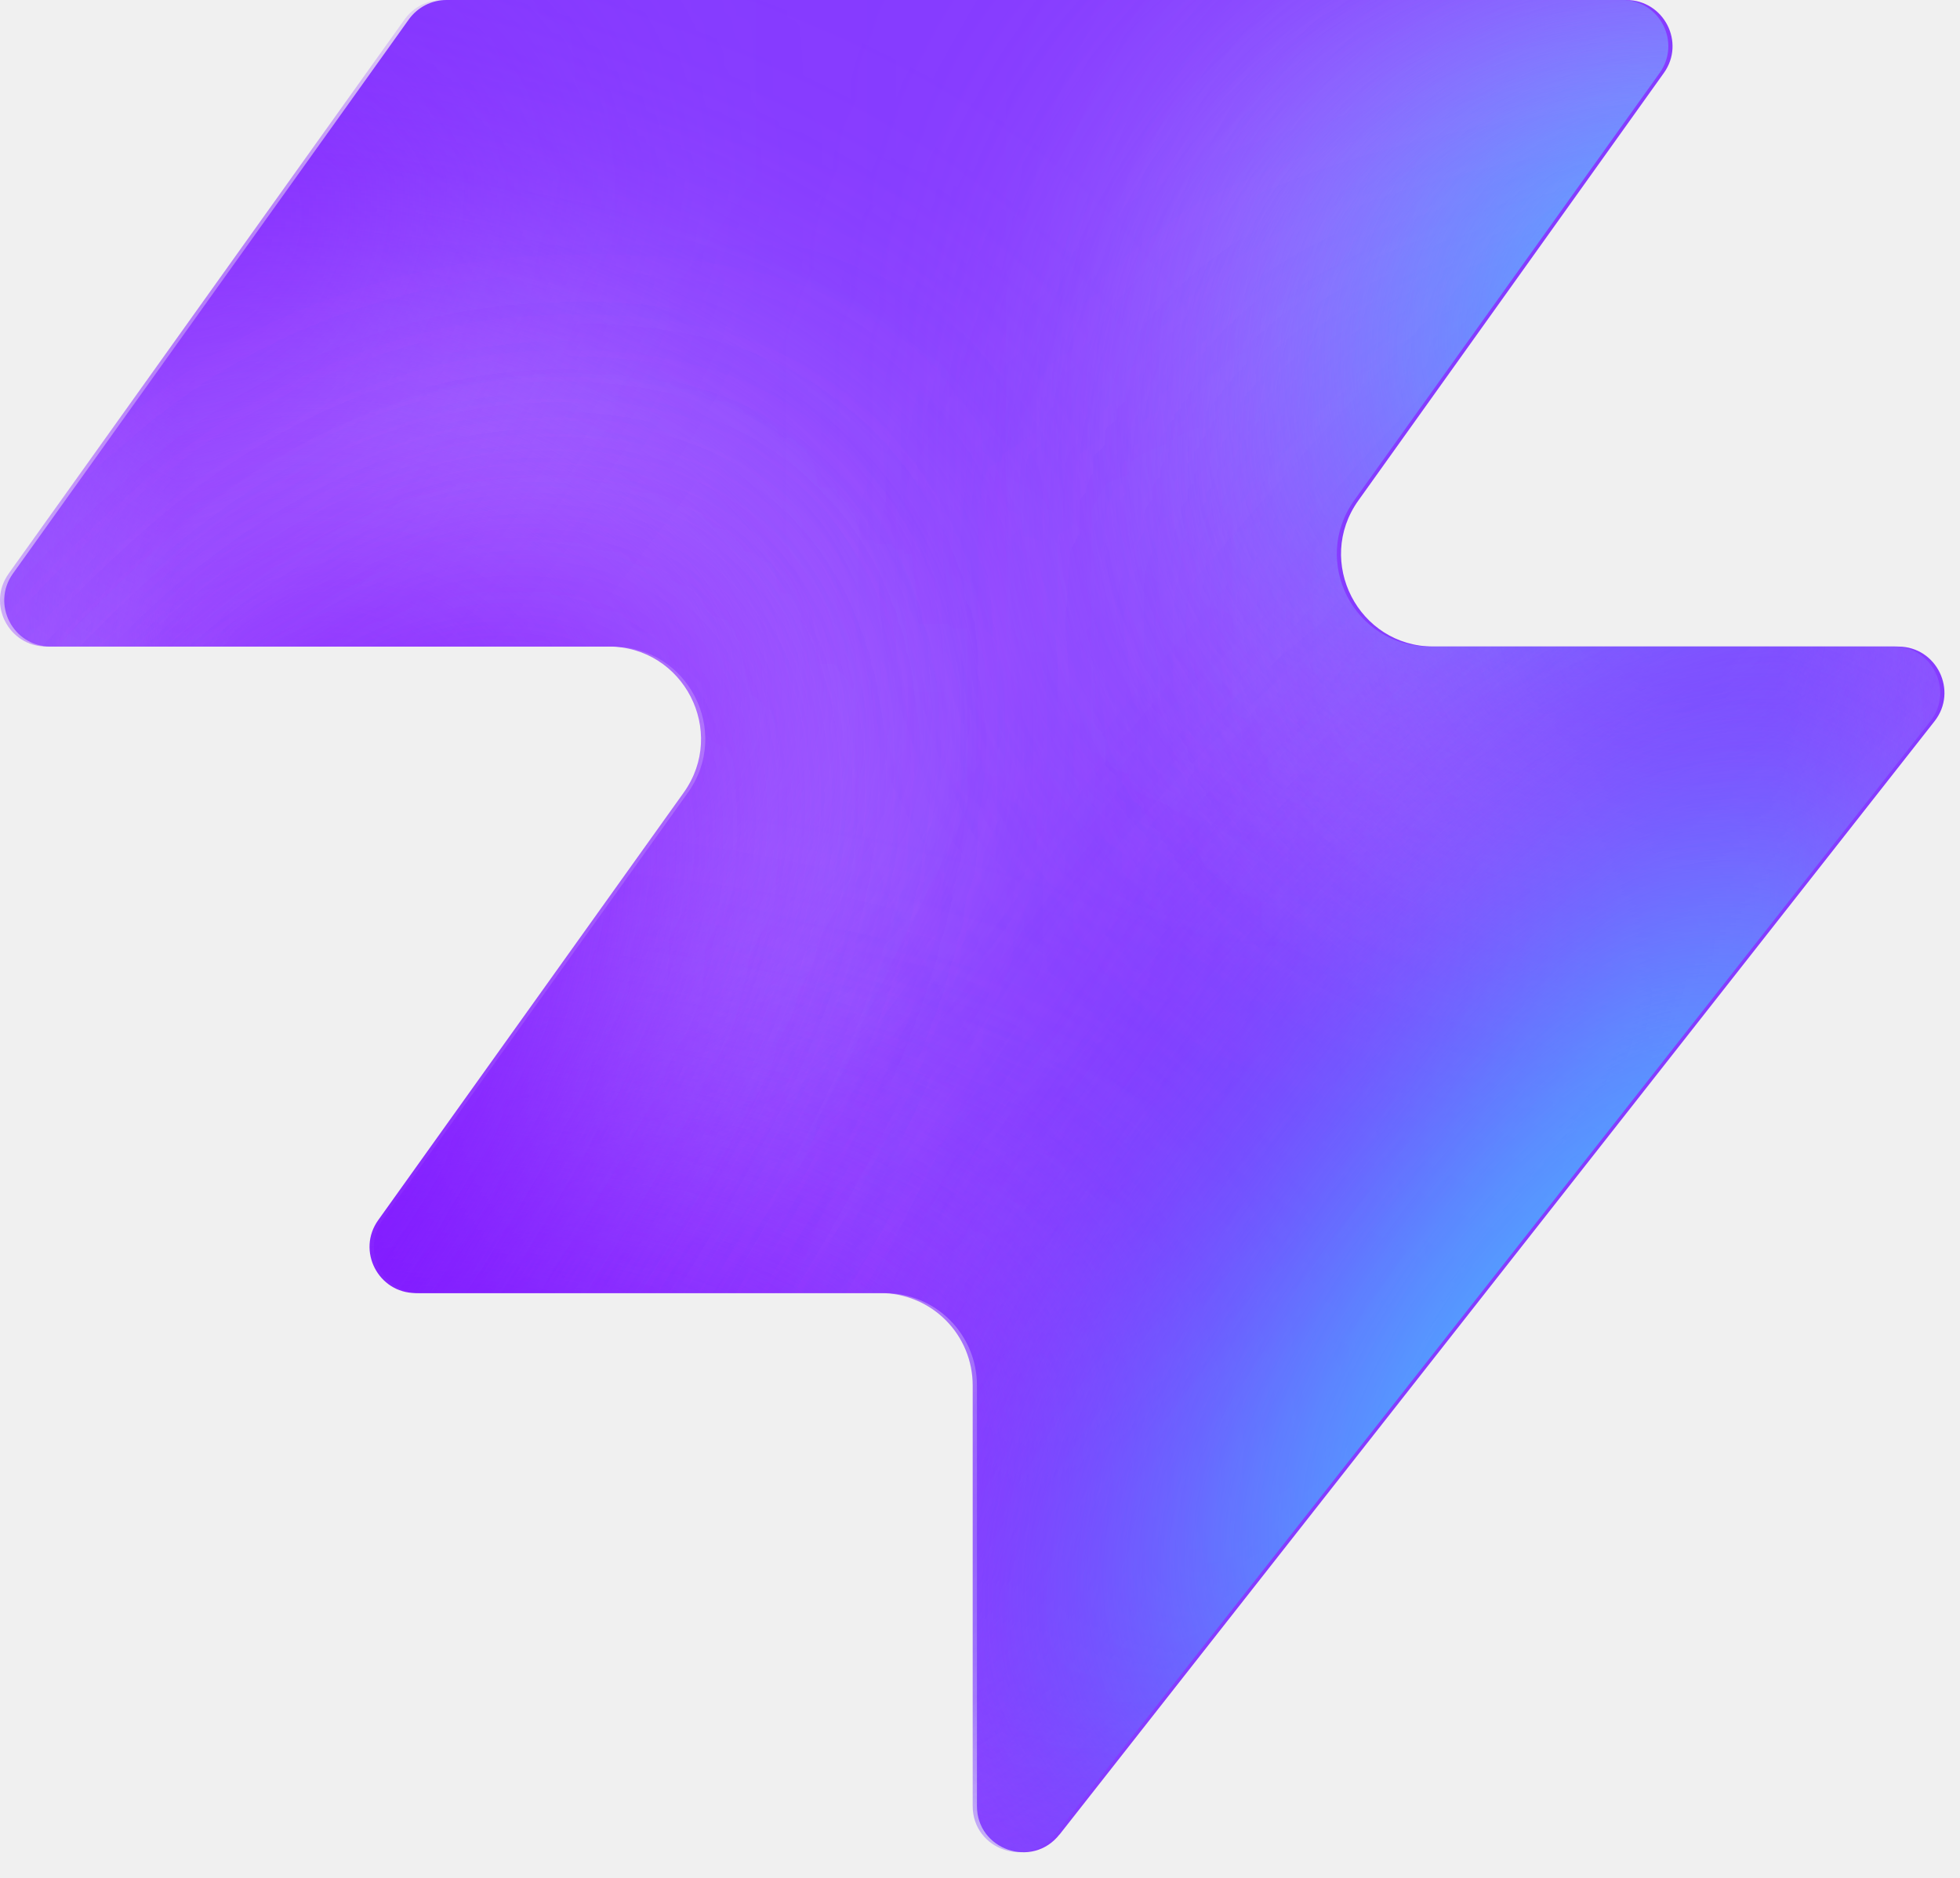
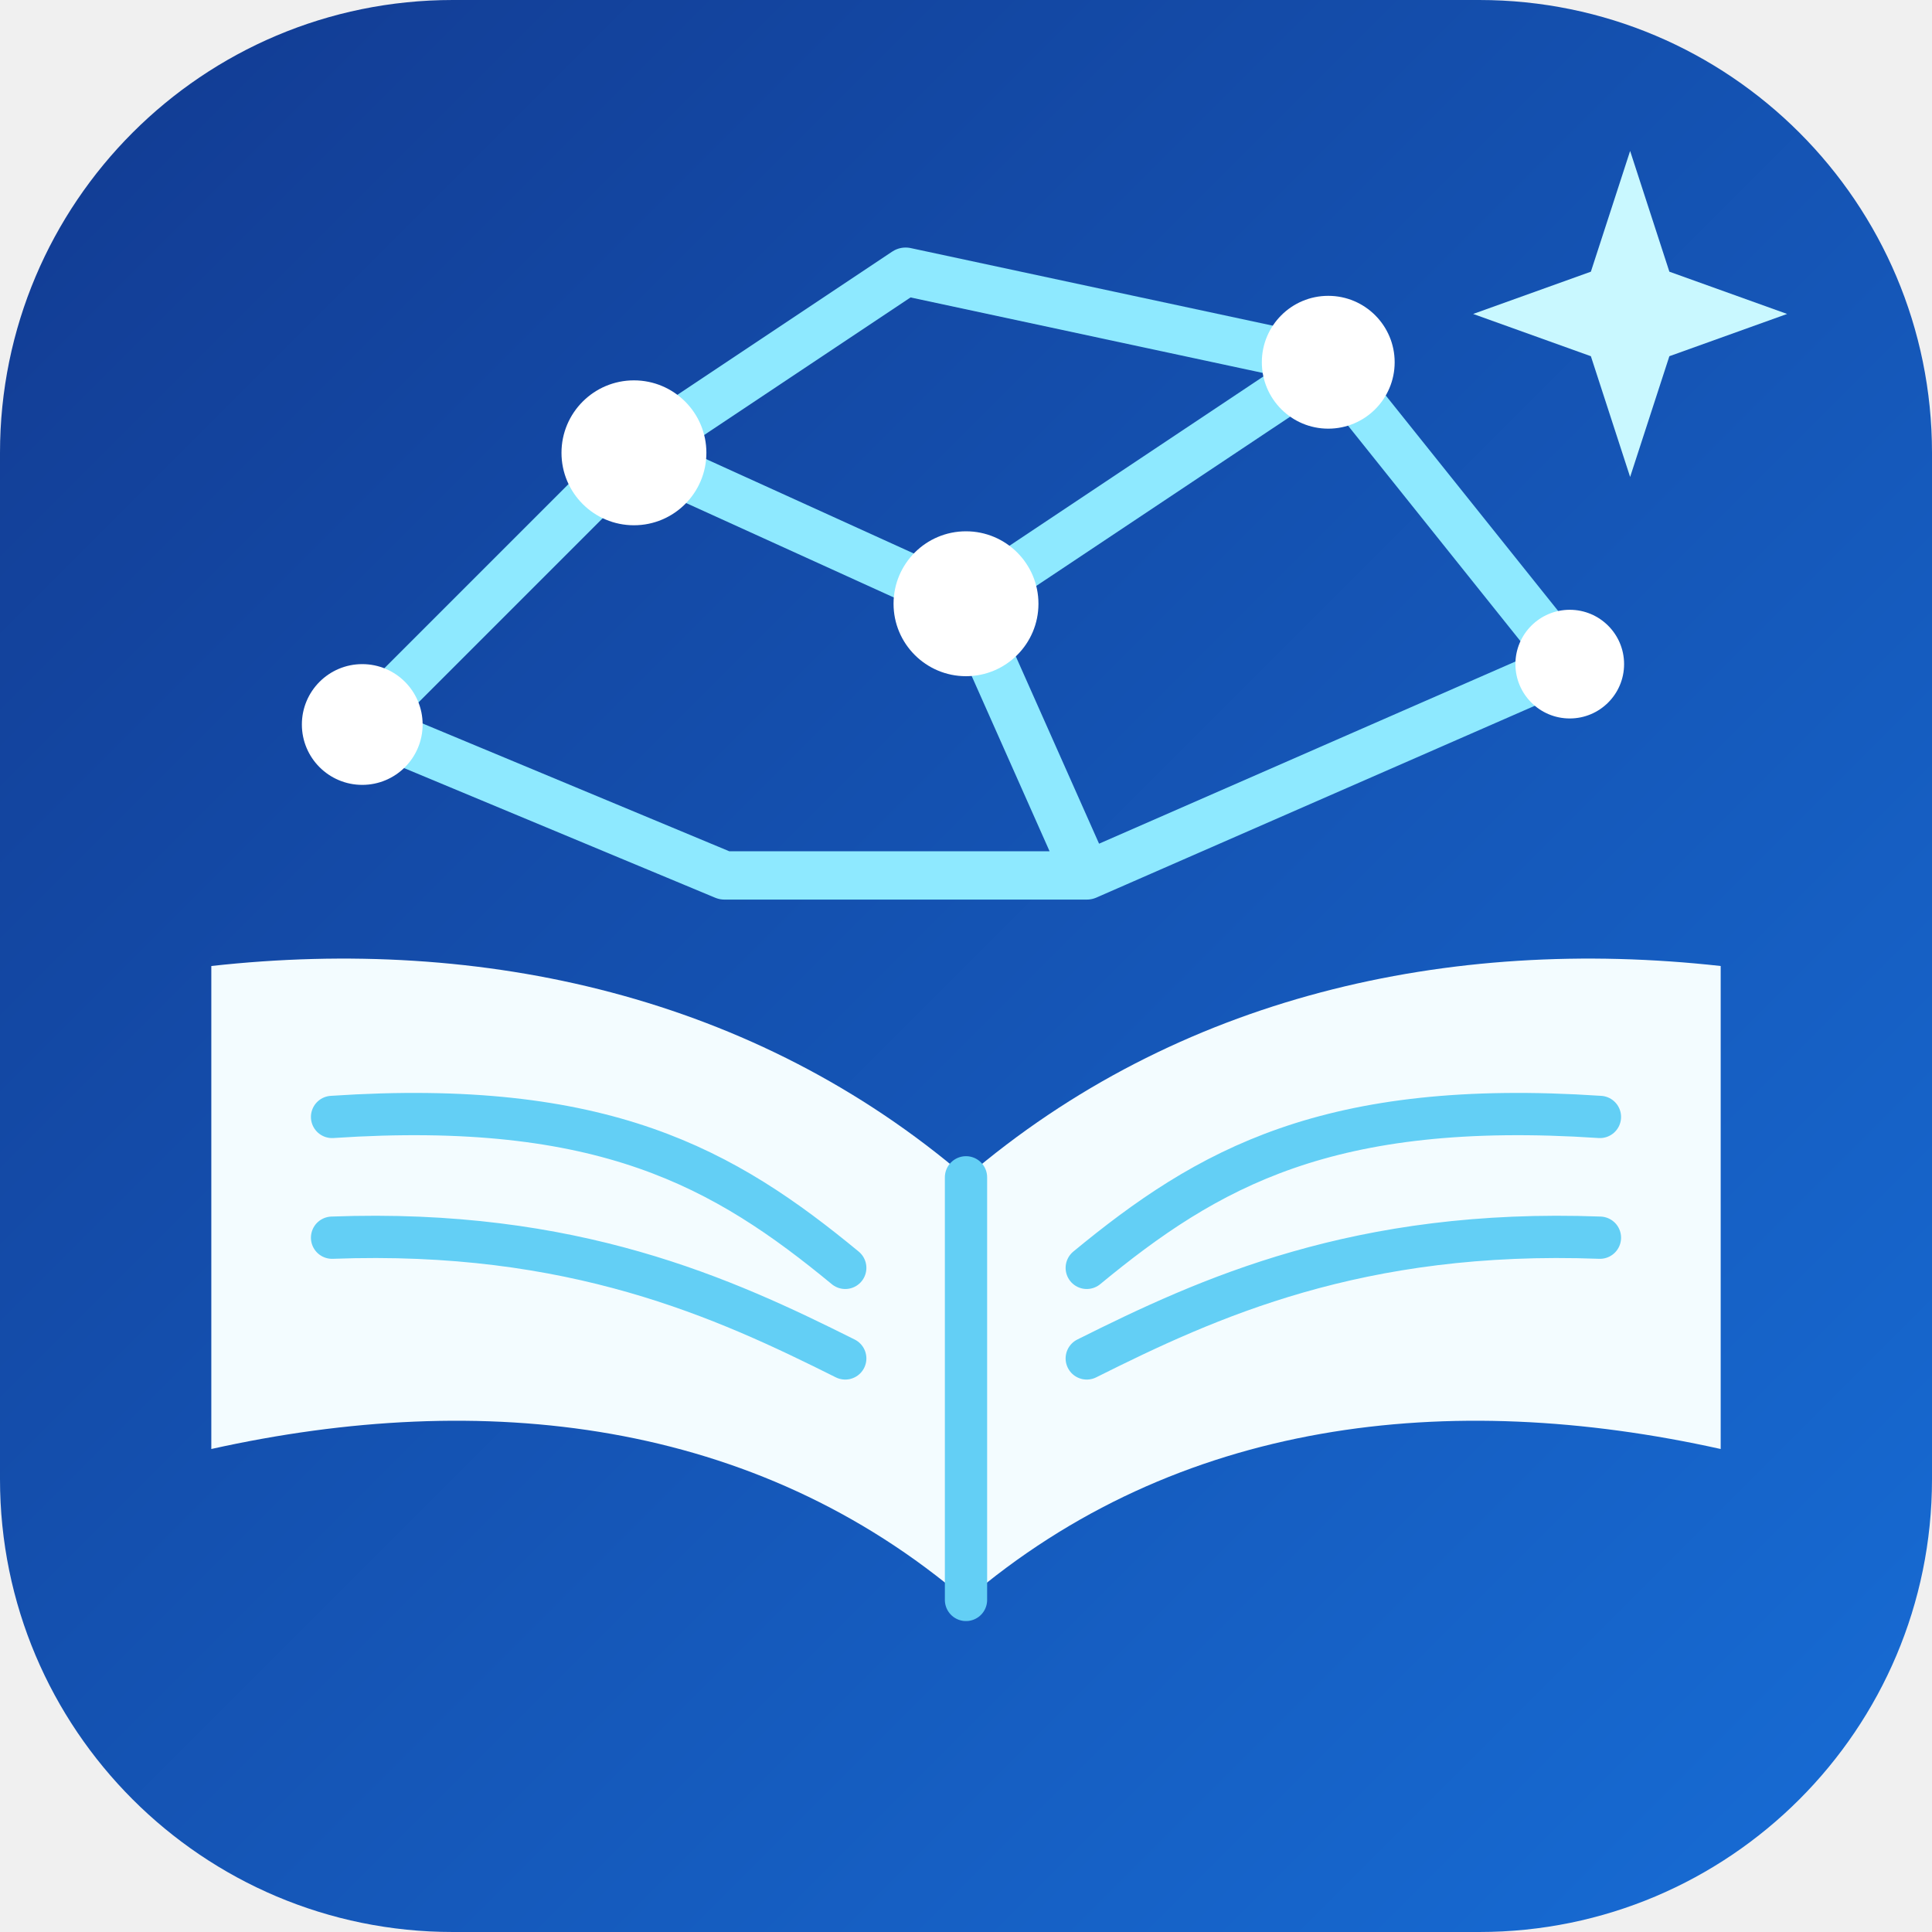
- <svg xmlns="http://www.w3.org/2000/svg" width="48" height="46" fill="none" viewBox="0 0 48 46">
-   <path fill="#863bff" d="M25.946 44.938c-.664.845-2.021.375-2.021-.698V33.937a2.26 2.26 0 0 0-2.262-2.262H10.287c-.92 0-1.456-1.04-.92-1.788l7.48-10.471c1.07-1.497 0-3.578-1.842-3.578H1.237c-.92 0-1.456-1.04-.92-1.788L10.013.474c.214-.297.556-.474.92-.474h28.894c.92 0 1.456 1.04.92 1.788l-7.48 10.471c-1.07 1.498 0 3.579 1.842 3.579h11.377c.943 0 1.473 1.088.89 1.83L25.947 44.94z" style="fill:#863bff;fill:color(display-p3 .525 .23 1);fill-opacity:1" />
-   <mask id="a" width="48" height="46" x="0" y="0" maskUnits="userSpaceOnUse" style="mask-type:alpha">
-     <path fill="#000" d="M25.842 44.938c-.664.844-2.021.375-2.021-.698V33.937a2.26 2.26 0 0 0-2.262-2.262H10.183c-.92 0-1.456-1.04-.92-1.788l7.48-10.471c1.07-1.498 0-3.579-1.842-3.579H1.133c-.92 0-1.456-1.04-.92-1.787L9.91.473c.214-.297.556-.474.92-.474h28.894c.92 0 1.456 1.04.92 1.788l-7.48 10.471c-1.07 1.498 0 3.578 1.842 3.578h11.377c.943 0 1.473 1.088.89 1.832L25.843 44.94z" style="fill:#000;fill-opacity:1" />
-   </mask>
-   <g mask="url(#a)">
-     <g filter="url(#b)">
-       <ellipse cx="5.508" cy="14.704" fill="#ede6ff" rx="5.508" ry="14.704" style="fill:#ede6ff;fill:color(display-p3 .927 .903 1);fill-opacity:1" transform="matrix(.00324 1 1 -.00324 -4.47 31.516)" />
-     </g>
-     <g filter="url(#c)">
-       <ellipse cx="10.399" cy="29.851" fill="#ede6ff" rx="10.399" ry="29.851" style="fill:#ede6ff;fill:color(display-p3 .927 .903 1);fill-opacity:1" transform="matrix(.00324 1 1 -.00324 -39.328 7.883)" />
-     </g>
-     <g filter="url(#d)">
-       <ellipse cx="5.508" cy="30.487" fill="#7e14ff" rx="5.508" ry="30.487" style="fill:#7e14ff;fill:color(display-p3 .492 .077 1);fill-opacity:1" transform="rotate(89.814 -25.913 -14.639)scale(1 -1)" />
-     </g>
-     <g filter="url(#e)">
-       <ellipse cx="5.508" cy="30.599" fill="#7e14ff" rx="5.508" ry="30.599" style="fill:#7e14ff;fill:color(display-p3 .492 .077 1);fill-opacity:1" transform="rotate(89.814 -32.644 -3.334)scale(1 -1)" />
-     </g>
-     <g filter="url(#f)">
-       <ellipse cx="5.508" cy="30.599" fill="#7e14ff" rx="5.508" ry="30.599" style="fill:#7e14ff;fill:color(display-p3 .492 .077 1);fill-opacity:1" transform="matrix(.00324 1 1 -.00324 -34.34 30.47)" />
-     </g>
-     <g filter="url(#g)">
-       <ellipse cx="14.072" cy="22.078" fill="#ede6ff" rx="14.072" ry="22.078" style="fill:#ede6ff;fill:color(display-p3 .927 .903 1);fill-opacity:1" transform="rotate(93.35 24.506 48.493)scale(-1 1)" />
-     </g>
-     <g filter="url(#h)">
-       <ellipse cx="3.47" cy="21.501" fill="#7e14ff" rx="3.47" ry="21.501" style="fill:#7e14ff;fill:color(display-p3 .492 .077 1);fill-opacity:1" transform="rotate(89.009 28.708 47.59)scale(-1 1)" />
-     </g>
-     <g filter="url(#i)">
-       <ellipse cx="3.47" cy="21.501" fill="#7e14ff" rx="3.47" ry="21.501" style="fill:#7e14ff;fill:color(display-p3 .492 .077 1);fill-opacity:1" transform="rotate(89.009 28.708 47.59)scale(-1 1)" />
-     </g>
-     <g filter="url(#j)">
-       <ellipse cx=".387" cy="8.972" fill="#7e14ff" rx="4.407" ry="29.108" style="fill:#7e14ff;fill:color(display-p3 .492 .077 1);fill-opacity:1" transform="rotate(39.51 .387 8.972)" />
-     </g>
-     <g filter="url(#k)">
-       <ellipse cx="47.523" cy="-6.092" fill="#7e14ff" rx="4.407" ry="29.108" style="fill:#7e14ff;fill:color(display-p3 .492 .077 1);fill-opacity:1" transform="rotate(37.892 47.523 -6.092)" />
-     </g>
-     <g filter="url(#l)">
-       <ellipse cx="41.412" cy="6.333" fill="#47bfff" rx="5.971" ry="9.665" style="fill:#47bfff;fill:color(display-p3 .28 .748 1);fill-opacity:1" transform="rotate(37.892 41.412 6.333)" />
-     </g>
-     <g filter="url(#m)">
-       <ellipse cx="-1.879" cy="38.332" fill="#7e14ff" rx="4.407" ry="29.108" style="fill:#7e14ff;fill:color(display-p3 .492 .077 1);fill-opacity:1" transform="rotate(37.892 -1.88 38.332)" />
-     </g>
-     <g filter="url(#n)">
-       <ellipse cx="-1.879" cy="38.332" fill="#7e14ff" rx="4.407" ry="29.108" style="fill:#7e14ff;fill:color(display-p3 .492 .077 1);fill-opacity:1" transform="rotate(37.892 -1.88 38.332)" />
-     </g>
-     <g filter="url(#o)">
-       <ellipse cx="35.651" cy="29.907" fill="#7e14ff" rx="4.407" ry="29.108" style="fill:#7e14ff;fill:color(display-p3 .492 .077 1);fill-opacity:1" transform="rotate(37.892 35.651 29.907)" />
-     </g>
-     <g filter="url(#p)">
-       <ellipse cx="38.418" cy="32.4" fill="#47bfff" rx="5.971" ry="15.297" style="fill:#47bfff;fill:color(display-p3 .28 .748 1);fill-opacity:1" transform="rotate(37.892 38.418 32.4)" />
-     </g>
+ <svg xmlns="http://www.w3.org/2000/svg" viewBox="0 0 64 64">
+   <defs>
+     <linearGradient id="bg" x2="1" y2="1">
+       <stop stop-color="#123A91" />
+       <stop offset="1" stop-color="#176DD6" />
+     </linearGradient>
+   </defs>
+   <rect width="64" height="64" rx="15" fill="url(#bg)" />
+   <g fill="none" stroke="#8EE9FF" stroke-width="1.6" stroke-linejoin="round" stroke-linecap="round">
+     <path d="M12 24 21 15 32 20 44 12 52 22M21 15 30 9 44 12M32 20 36 29 52 22M12 24 24 29 36 29" />
  </g>
-   <defs>
-     <filter id="b" width="60.045" height="41.654" x="-19.77" y="16.149" color-interpolation-filters="sRGB" filterUnits="userSpaceOnUse">
-       <feFlood flood-opacity="0" result="BackgroundImageFix" />
-       <feBlend in="SourceGraphic" in2="BackgroundImageFix" result="shape" />
-       <feGaussianBlur result="effect1_foregroundBlur_2002_17158" stdDeviation="7.659" />
-     </filter>
-     <filter id="c" width="90.34" height="51.437" x="-54.613" y="-7.533" color-interpolation-filters="sRGB" filterUnits="userSpaceOnUse">
-       <feFlood flood-opacity="0" result="BackgroundImageFix" />
-       <feBlend in="SourceGraphic" in2="BackgroundImageFix" result="shape" />
-       <feGaussianBlur result="effect1_foregroundBlur_2002_17158" stdDeviation="7.659" />
-     </filter>
-     <filter id="d" width="79.355" height="29.4" x="-49.64" y="2.03" color-interpolation-filters="sRGB" filterUnits="userSpaceOnUse">
-       <feFlood flood-opacity="0" result="BackgroundImageFix" />
-       <feBlend in="SourceGraphic" in2="BackgroundImageFix" result="shape" />
-       <feGaussianBlur result="effect1_foregroundBlur_2002_17158" stdDeviation="4.596" />
-     </filter>
-     <filter id="e" width="79.579" height="29.4" x="-45.045" y="20.029" color-interpolation-filters="sRGB" filterUnits="userSpaceOnUse">
-       <feFlood flood-opacity="0" result="BackgroundImageFix" />
-       <feBlend in="SourceGraphic" in2="BackgroundImageFix" result="shape" />
-       <feGaussianBlur result="effect1_foregroundBlur_2002_17158" stdDeviation="4.596" />
-     </filter>
-     <filter id="f" width="79.579" height="29.4" x="-43.513" y="21.178" color-interpolation-filters="sRGB" filterUnits="userSpaceOnUse">
-       <feFlood flood-opacity="0" result="BackgroundImageFix" />
-       <feBlend in="SourceGraphic" in2="BackgroundImageFix" result="shape" />
-       <feGaussianBlur result="effect1_foregroundBlur_2002_17158" stdDeviation="4.596" />
-     </filter>
-     <filter id="g" width="74.749" height="58.852" x="15.756" y="-17.901" color-interpolation-filters="sRGB" filterUnits="userSpaceOnUse">
-       <feFlood flood-opacity="0" result="BackgroundImageFix" />
-       <feBlend in="SourceGraphic" in2="BackgroundImageFix" result="shape" />
-       <feGaussianBlur result="effect1_foregroundBlur_2002_17158" stdDeviation="7.659" />
-     </filter>
-     <filter id="h" width="61.377" height="25.362" x="23.548" y="2.284" color-interpolation-filters="sRGB" filterUnits="userSpaceOnUse">
-       <feFlood flood-opacity="0" result="BackgroundImageFix" />
-       <feBlend in="SourceGraphic" in2="BackgroundImageFix" result="shape" />
-       <feGaussianBlur result="effect1_foregroundBlur_2002_17158" stdDeviation="4.596" />
-     </filter>
-     <filter id="i" width="61.377" height="25.362" x="23.548" y="2.284" color-interpolation-filters="sRGB" filterUnits="userSpaceOnUse">
-       <feFlood flood-opacity="0" result="BackgroundImageFix" />
-       <feBlend in="SourceGraphic" in2="BackgroundImageFix" result="shape" />
-       <feGaussianBlur result="effect1_foregroundBlur_2002_17158" stdDeviation="4.596" />
-     </filter>
-     <filter id="j" width="56.045" height="63.649" x="-27.636" y="-22.853" color-interpolation-filters="sRGB" filterUnits="userSpaceOnUse">
-       <feFlood flood-opacity="0" result="BackgroundImageFix" />
-       <feBlend in="SourceGraphic" in2="BackgroundImageFix" result="shape" />
-       <feGaussianBlur result="effect1_foregroundBlur_2002_17158" stdDeviation="4.596" />
-     </filter>
-     <filter id="k" width="54.814" height="64.646" x="20.116" y="-38.415" color-interpolation-filters="sRGB" filterUnits="userSpaceOnUse">
-       <feFlood flood-opacity="0" result="BackgroundImageFix" />
-       <feBlend in="SourceGraphic" in2="BackgroundImageFix" result="shape" />
-       <feGaussianBlur result="effect1_foregroundBlur_2002_17158" stdDeviation="4.596" />
-     </filter>
-     <filter id="l" width="33.541" height="35.313" x="24.641" y="-11.323" color-interpolation-filters="sRGB" filterUnits="userSpaceOnUse">
-       <feFlood flood-opacity="0" result="BackgroundImageFix" />
-       <feBlend in="SourceGraphic" in2="BackgroundImageFix" result="shape" />
-       <feGaussianBlur result="effect1_foregroundBlur_2002_17158" stdDeviation="4.596" />
-     </filter>
-     <filter id="m" width="54.814" height="64.646" x="-29.286" y="6.009" color-interpolation-filters="sRGB" filterUnits="userSpaceOnUse">
-       <feFlood flood-opacity="0" result="BackgroundImageFix" />
-       <feBlend in="SourceGraphic" in2="BackgroundImageFix" result="shape" />
-       <feGaussianBlur result="effect1_foregroundBlur_2002_17158" stdDeviation="4.596" />
-     </filter>
-     <filter id="n" width="54.814" height="64.646" x="-29.286" y="6.009" color-interpolation-filters="sRGB" filterUnits="userSpaceOnUse">
-       <feFlood flood-opacity="0" result="BackgroundImageFix" />
-       <feBlend in="SourceGraphic" in2="BackgroundImageFix" result="shape" />
-       <feGaussianBlur result="effect1_foregroundBlur_2002_17158" stdDeviation="4.596" />
-     </filter>
-     <filter id="o" width="54.814" height="64.646" x="8.244" y="-2.416" color-interpolation-filters="sRGB" filterUnits="userSpaceOnUse">
-       <feFlood flood-opacity="0" result="BackgroundImageFix" />
-       <feBlend in="SourceGraphic" in2="BackgroundImageFix" result="shape" />
-       <feGaussianBlur result="effect1_foregroundBlur_2002_17158" stdDeviation="4.596" />
-     </filter>
-     <filter id="p" width="39.409" height="43.623" x="18.713" y="10.588" color-interpolation-filters="sRGB" filterUnits="userSpaceOnUse">
-       <feFlood flood-opacity="0" result="BackgroundImageFix" />
-       <feBlend in="SourceGraphic" in2="BackgroundImageFix" result="shape" />
-       <feGaussianBlur result="effect1_foregroundBlur_2002_17158" stdDeviation="4.596" />
-     </filter>
-   </defs>
+   <g fill="white">
+     <circle cx="12" cy="24" r="2" />
+     <circle cx="21" cy="15" r="2.4" />
+     <circle cx="32" cy="20" r="2.4" />
+     <circle cx="44" cy="12" r="2.2" />
+     <circle cx="52" cy="22" r="1.8" />
+   </g>
+   <path d="M54 5 55.3 9 59.2 10.4 55.3 11.8 54 15.8 52.7 11.8 48.8 10.4 52.7 9Z" fill="#C9F8FF" />
+   <path d="M32 53C25 47 16 46 7 48V32C16 31 25 33 32 39 39 33 48 31 57 32V48C48 46 39 47 32 53Z" fill="#F3FCFF" />
+   <path d="M32 53V39M11 37c9-.6 13 1.7 17 5M53 37c-9-.6-13 1.7-17 5M11 41c8-.3 13 2 17 4M53 41c-8-.3-13 2-17 4" stroke="#63CFF5" stroke-width="1.4" fill="none" stroke-linecap="round" />
</svg>
